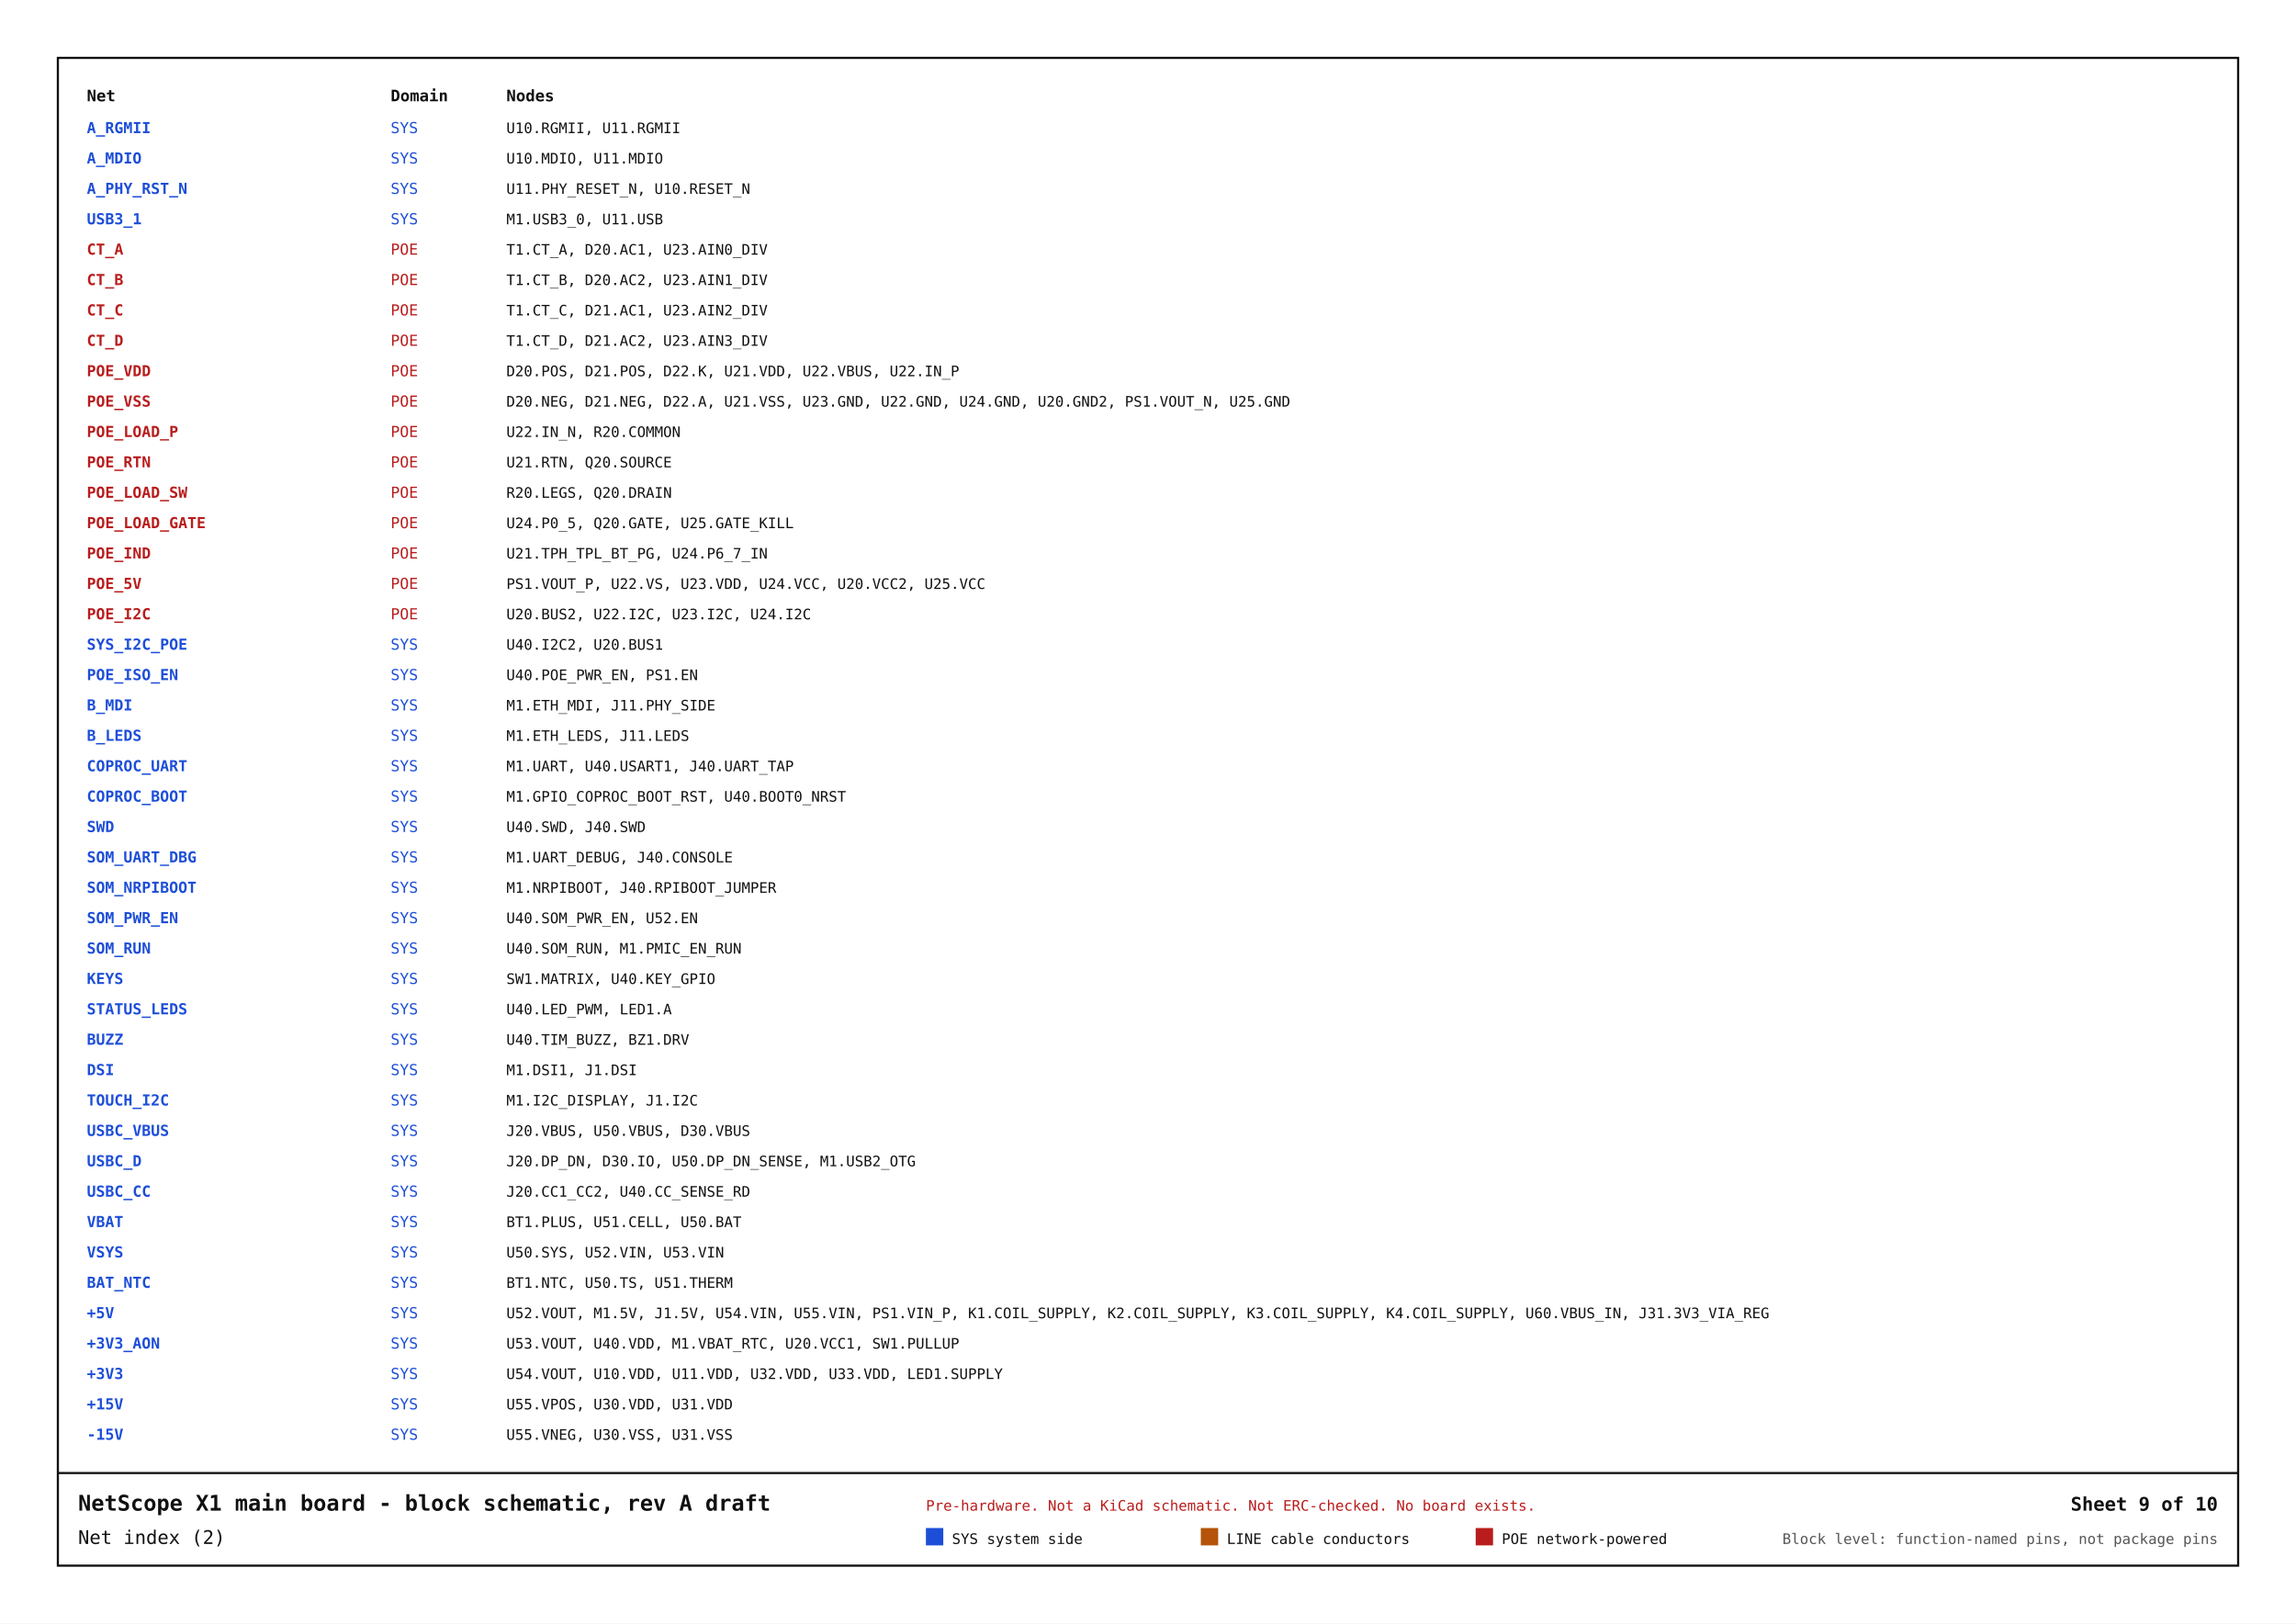
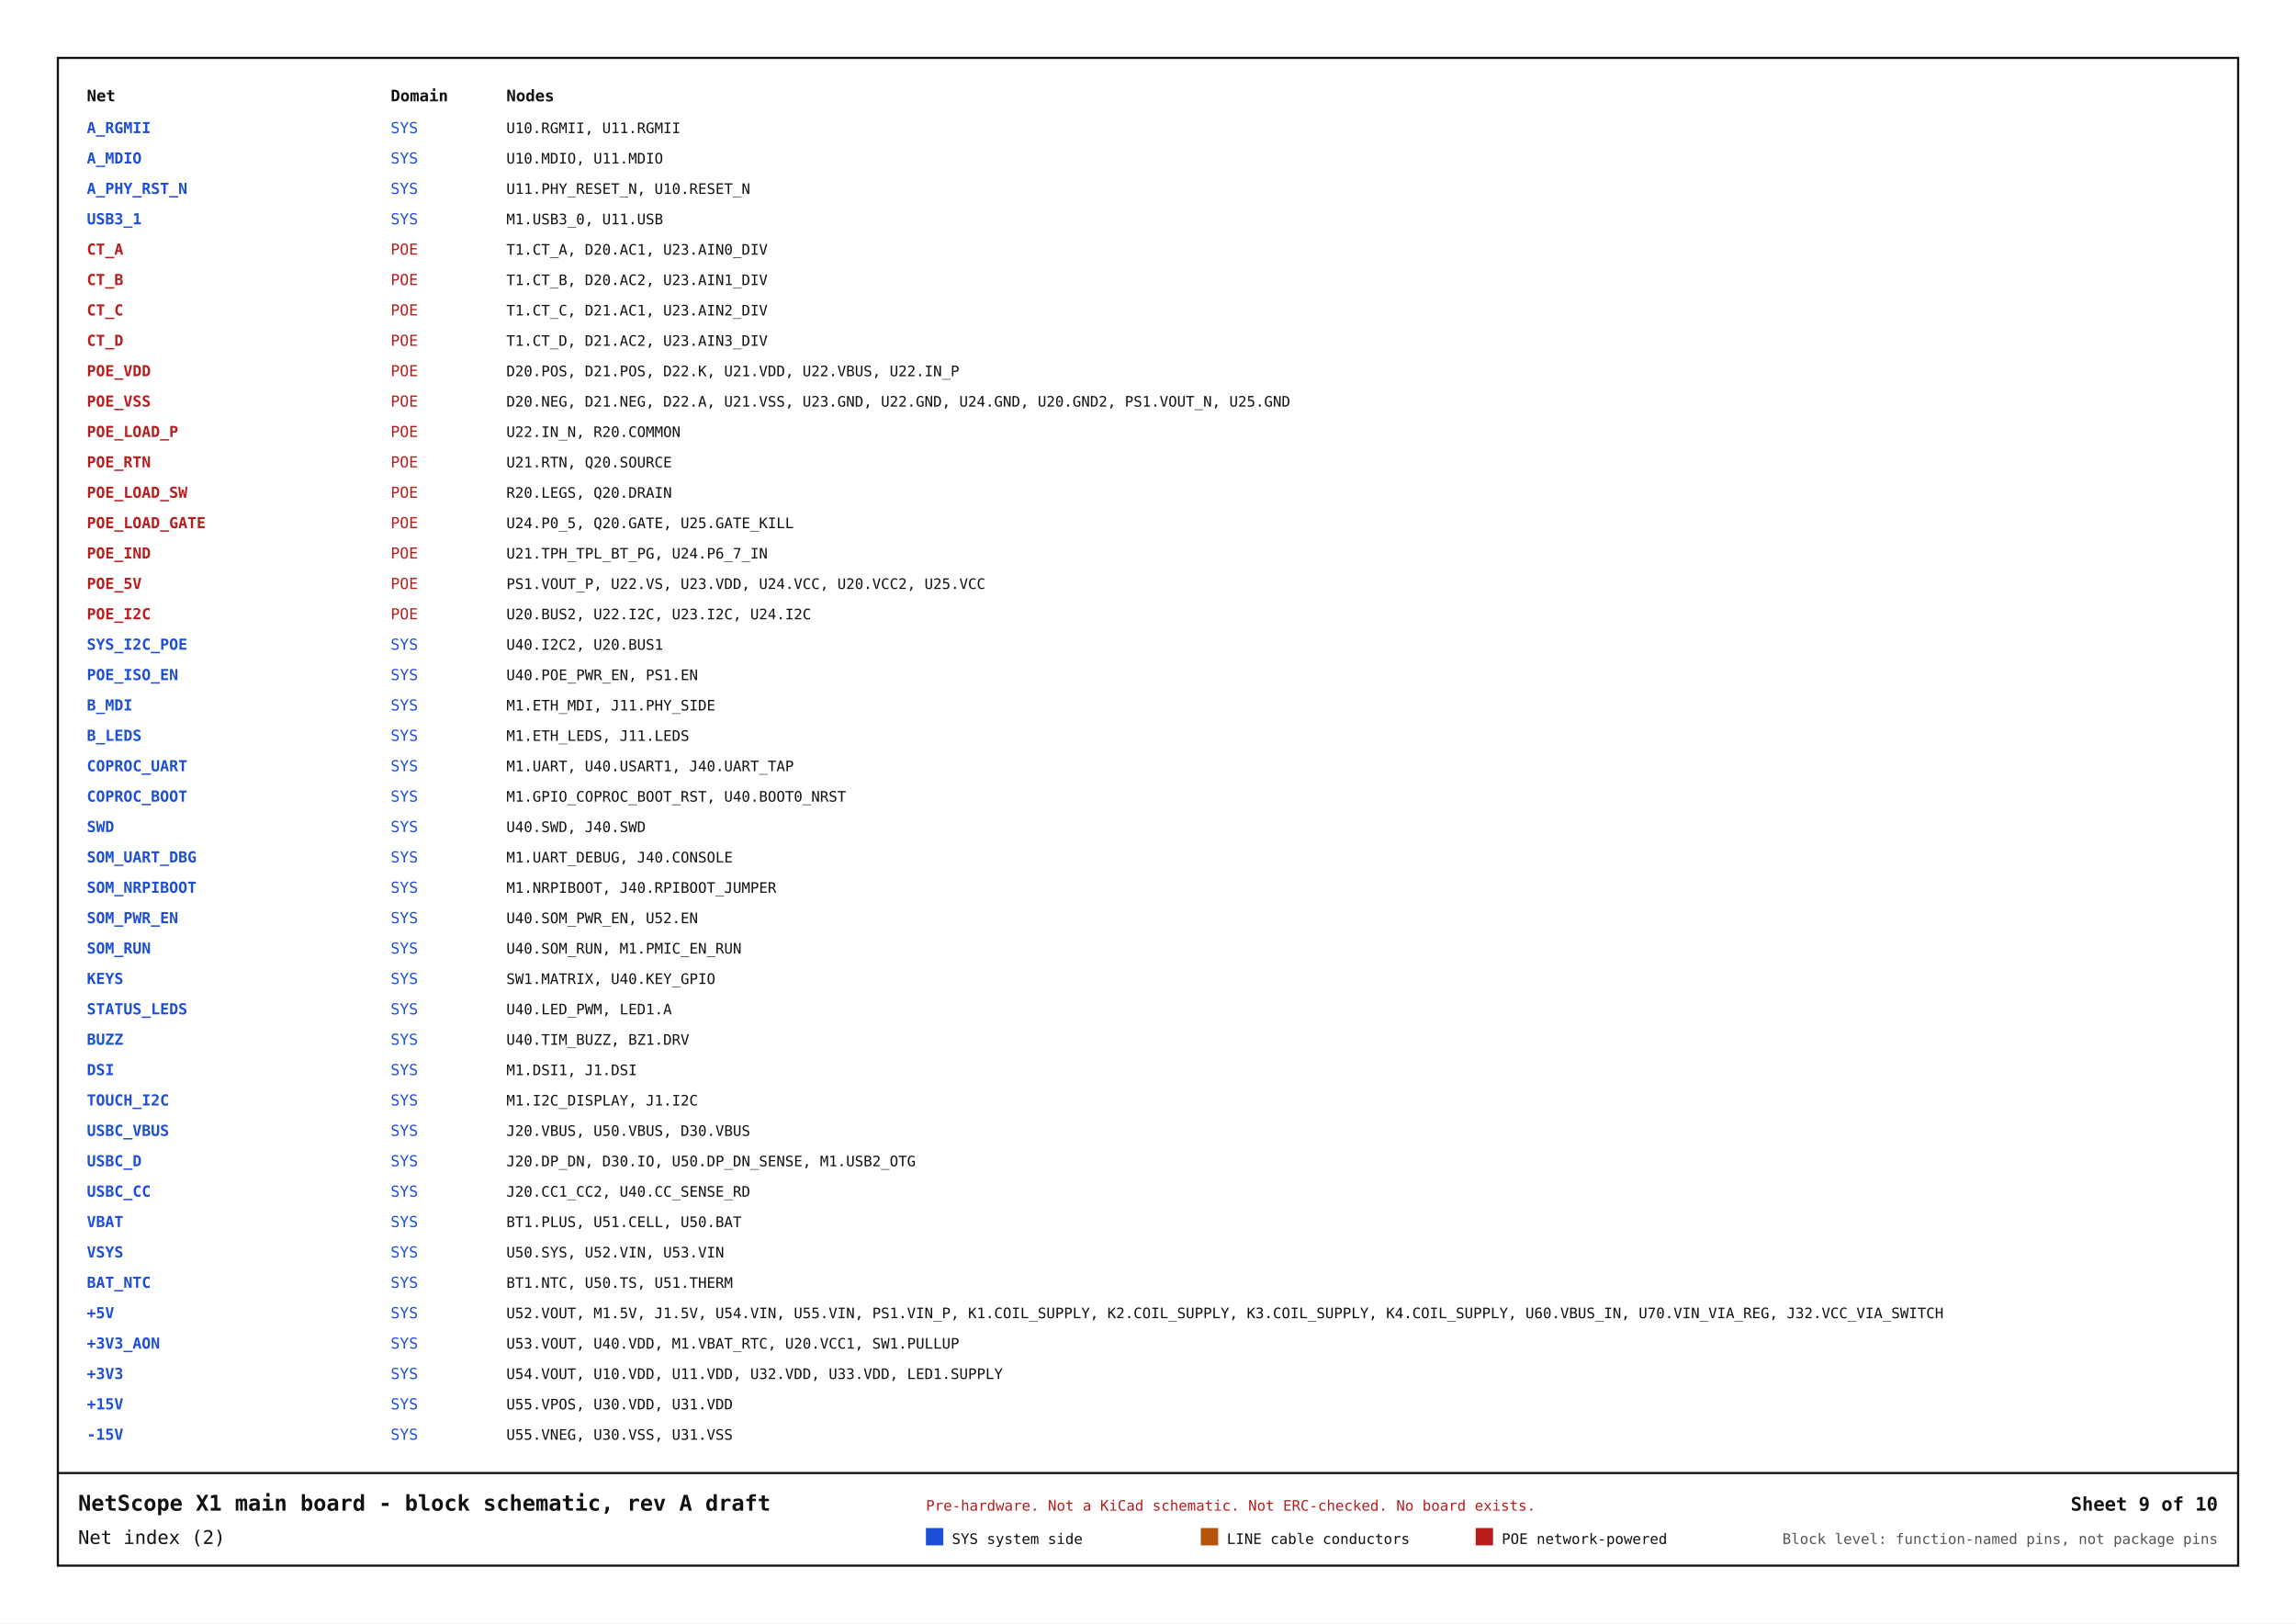
<svg xmlns="http://www.w3.org/2000/svg" viewBox="0 0 1587 1122" width="1587" height="1122">
  <rect width="1587" height="1122" fill="#fff" />
  <text x="60" y="70" font-size="11" fill="#111" text-anchor="start" font-weight="bold" font-family="DejaVu Sans Mono, Menlo, Consolas, monospace">Net</text>
  <text x="270" y="70" font-size="11" fill="#111" text-anchor="start" font-weight="bold" font-family="DejaVu Sans Mono, Menlo, Consolas, monospace">Domain</text>
  <text x="350" y="70" font-size="11" fill="#111" text-anchor="start" font-weight="bold" font-family="DejaVu Sans Mono, Menlo, Consolas, monospace">Nodes</text>
  <text x="60" y="92" font-size="10.5" fill="#1d4ed8" text-anchor="start" font-weight="bold" font-family="DejaVu Sans Mono, Menlo, Consolas, monospace">A_RGMII</text>
  <text x="270" y="92" font-size="10.5" fill="#1d4ed8" text-anchor="start" font-weight="normal" font-family="DejaVu Sans Mono, Menlo, Consolas, monospace">SYS</text>
  <text x="350" y="92" font-size="10" fill="#111" text-anchor="start" font-weight="normal" font-family="DejaVu Sans Mono, Menlo, Consolas, monospace">U10.RGMII, U11.RGMII</text>
  <text x="60" y="113" font-size="10.5" fill="#1d4ed8" text-anchor="start" font-weight="bold" font-family="DejaVu Sans Mono, Menlo, Consolas, monospace">A_MDIO</text>
  <text x="270" y="113" font-size="10.5" fill="#1d4ed8" text-anchor="start" font-weight="normal" font-family="DejaVu Sans Mono, Menlo, Consolas, monospace">SYS</text>
  <text x="350" y="113" font-size="10" fill="#111" text-anchor="start" font-weight="normal" font-family="DejaVu Sans Mono, Menlo, Consolas, monospace">U10.MDIO, U11.MDIO</text>
  <text x="60" y="134" font-size="10.5" fill="#1d4ed8" text-anchor="start" font-weight="bold" font-family="DejaVu Sans Mono, Menlo, Consolas, monospace">A_PHY_RST_N</text>
  <text x="270" y="134" font-size="10.5" fill="#1d4ed8" text-anchor="start" font-weight="normal" font-family="DejaVu Sans Mono, Menlo, Consolas, monospace">SYS</text>
  <text x="350" y="134" font-size="10" fill="#111" text-anchor="start" font-weight="normal" font-family="DejaVu Sans Mono, Menlo, Consolas, monospace">U11.PHY_RESET_N, U10.RESET_N</text>
  <text x="60" y="155" font-size="10.5" fill="#1d4ed8" text-anchor="start" font-weight="bold" font-family="DejaVu Sans Mono, Menlo, Consolas, monospace">USB3_1</text>
  <text x="270" y="155" font-size="10.5" fill="#1d4ed8" text-anchor="start" font-weight="normal" font-family="DejaVu Sans Mono, Menlo, Consolas, monospace">SYS</text>
  <text x="350" y="155" font-size="10" fill="#111" text-anchor="start" font-weight="normal" font-family="DejaVu Sans Mono, Menlo, Consolas, monospace">M1.USB3_0, U11.USB</text>
  <text x="60" y="176" font-size="10.5" fill="#b91c1c" text-anchor="start" font-weight="bold" font-family="DejaVu Sans Mono, Menlo, Consolas, monospace">CT_A</text>
  <text x="270" y="176" font-size="10.5" fill="#b91c1c" text-anchor="start" font-weight="normal" font-family="DejaVu Sans Mono, Menlo, Consolas, monospace">POE</text>
  <text x="350" y="176" font-size="10" fill="#111" text-anchor="start" font-weight="normal" font-family="DejaVu Sans Mono, Menlo, Consolas, monospace">T1.CT_A, D20.AC1, U23.AIN0_DIV</text>
  <text x="60" y="197" font-size="10.5" fill="#b91c1c" text-anchor="start" font-weight="bold" font-family="DejaVu Sans Mono, Menlo, Consolas, monospace">CT_B</text>
  <text x="270" y="197" font-size="10.5" fill="#b91c1c" text-anchor="start" font-weight="normal" font-family="DejaVu Sans Mono, Menlo, Consolas, monospace">POE</text>
  <text x="350" y="197" font-size="10" fill="#111" text-anchor="start" font-weight="normal" font-family="DejaVu Sans Mono, Menlo, Consolas, monospace">T1.CT_B, D20.AC2, U23.AIN1_DIV</text>
  <text x="60" y="218" font-size="10.5" fill="#b91c1c" text-anchor="start" font-weight="bold" font-family="DejaVu Sans Mono, Menlo, Consolas, monospace">CT_C</text>
  <text x="270" y="218" font-size="10.5" fill="#b91c1c" text-anchor="start" font-weight="normal" font-family="DejaVu Sans Mono, Menlo, Consolas, monospace">POE</text>
  <text x="350" y="218" font-size="10" fill="#111" text-anchor="start" font-weight="normal" font-family="DejaVu Sans Mono, Menlo, Consolas, monospace">T1.CT_C, D21.AC1, U23.AIN2_DIV</text>
  <text x="60" y="239" font-size="10.5" fill="#b91c1c" text-anchor="start" font-weight="bold" font-family="DejaVu Sans Mono, Menlo, Consolas, monospace">CT_D</text>
  <text x="270" y="239" font-size="10.5" fill="#b91c1c" text-anchor="start" font-weight="normal" font-family="DejaVu Sans Mono, Menlo, Consolas, monospace">POE</text>
  <text x="350" y="239" font-size="10" fill="#111" text-anchor="start" font-weight="normal" font-family="DejaVu Sans Mono, Menlo, Consolas, monospace">T1.CT_D, D21.AC2, U23.AIN3_DIV</text>
  <text x="60" y="260" font-size="10.5" fill="#b91c1c" text-anchor="start" font-weight="bold" font-family="DejaVu Sans Mono, Menlo, Consolas, monospace">POE_VDD</text>
  <text x="270" y="260" font-size="10.5" fill="#b91c1c" text-anchor="start" font-weight="normal" font-family="DejaVu Sans Mono, Menlo, Consolas, monospace">POE</text>
  <text x="350" y="260" font-size="10" fill="#111" text-anchor="start" font-weight="normal" font-family="DejaVu Sans Mono, Menlo, Consolas, monospace">D20.POS, D21.POS, D22.K, U21.VDD, U22.VBUS, U22.IN_P</text>
  <text x="60" y="281" font-size="10.5" fill="#b91c1c" text-anchor="start" font-weight="bold" font-family="DejaVu Sans Mono, Menlo, Consolas, monospace">POE_VSS</text>
  <text x="270" y="281" font-size="10.5" fill="#b91c1c" text-anchor="start" font-weight="normal" font-family="DejaVu Sans Mono, Menlo, Consolas, monospace">POE</text>
  <text x="350" y="281" font-size="10" fill="#111" text-anchor="start" font-weight="normal" font-family="DejaVu Sans Mono, Menlo, Consolas, monospace">D20.NEG, D21.NEG, D22.A, U21.VSS, U23.GND, U22.GND, U24.GND, U20.GND2, PS1.VOUT_N, U25.GND</text>
  <text x="60" y="302" font-size="10.5" fill="#b91c1c" text-anchor="start" font-weight="bold" font-family="DejaVu Sans Mono, Menlo, Consolas, monospace">POE_LOAD_P</text>
  <text x="270" y="302" font-size="10.5" fill="#b91c1c" text-anchor="start" font-weight="normal" font-family="DejaVu Sans Mono, Menlo, Consolas, monospace">POE</text>
  <text x="350" y="302" font-size="10" fill="#111" text-anchor="start" font-weight="normal" font-family="DejaVu Sans Mono, Menlo, Consolas, monospace">U22.IN_N, R20.COMMON</text>
  <text x="60" y="323" font-size="10.5" fill="#b91c1c" text-anchor="start" font-weight="bold" font-family="DejaVu Sans Mono, Menlo, Consolas, monospace">POE_RTN</text>
  <text x="270" y="323" font-size="10.5" fill="#b91c1c" text-anchor="start" font-weight="normal" font-family="DejaVu Sans Mono, Menlo, Consolas, monospace">POE</text>
  <text x="350" y="323" font-size="10" fill="#111" text-anchor="start" font-weight="normal" font-family="DejaVu Sans Mono, Menlo, Consolas, monospace">U21.RTN, Q20.SOURCE</text>
  <text x="60" y="344" font-size="10.5" fill="#b91c1c" text-anchor="start" font-weight="bold" font-family="DejaVu Sans Mono, Menlo, Consolas, monospace">POE_LOAD_SW</text>
  <text x="270" y="344" font-size="10.5" fill="#b91c1c" text-anchor="start" font-weight="normal" font-family="DejaVu Sans Mono, Menlo, Consolas, monospace">POE</text>
  <text x="350" y="344" font-size="10" fill="#111" text-anchor="start" font-weight="normal" font-family="DejaVu Sans Mono, Menlo, Consolas, monospace">R20.LEGS, Q20.DRAIN</text>
  <text x="60" y="365" font-size="10.5" fill="#b91c1c" text-anchor="start" font-weight="bold" font-family="DejaVu Sans Mono, Menlo, Consolas, monospace">POE_LOAD_GATE</text>
  <text x="270" y="365" font-size="10.5" fill="#b91c1c" text-anchor="start" font-weight="normal" font-family="DejaVu Sans Mono, Menlo, Consolas, monospace">POE</text>
  <text x="350" y="365" font-size="10" fill="#111" text-anchor="start" font-weight="normal" font-family="DejaVu Sans Mono, Menlo, Consolas, monospace">U24.P0_5, Q20.GATE, U25.GATE_KILL</text>
  <text x="60" y="386" font-size="10.5" fill="#b91c1c" text-anchor="start" font-weight="bold" font-family="DejaVu Sans Mono, Menlo, Consolas, monospace">POE_IND</text>
  <text x="270" y="386" font-size="10.5" fill="#b91c1c" text-anchor="start" font-weight="normal" font-family="DejaVu Sans Mono, Menlo, Consolas, monospace">POE</text>
  <text x="350" y="386" font-size="10" fill="#111" text-anchor="start" font-weight="normal" font-family="DejaVu Sans Mono, Menlo, Consolas, monospace">U21.TPH_TPL_BT_PG, U24.P6_7_IN</text>
  <text x="60" y="407" font-size="10.5" fill="#b91c1c" text-anchor="start" font-weight="bold" font-family="DejaVu Sans Mono, Menlo, Consolas, monospace">POE_5V</text>
  <text x="270" y="407" font-size="10.5" fill="#b91c1c" text-anchor="start" font-weight="normal" font-family="DejaVu Sans Mono, Menlo, Consolas, monospace">POE</text>
  <text x="350" y="407" font-size="10" fill="#111" text-anchor="start" font-weight="normal" font-family="DejaVu Sans Mono, Menlo, Consolas, monospace">PS1.VOUT_P, U22.VS, U23.VDD, U24.VCC, U20.VCC2, U25.VCC</text>
  <text x="60" y="428" font-size="10.5" fill="#b91c1c" text-anchor="start" font-weight="bold" font-family="DejaVu Sans Mono, Menlo, Consolas, monospace">POE_I2C</text>
  <text x="270" y="428" font-size="10.5" fill="#b91c1c" text-anchor="start" font-weight="normal" font-family="DejaVu Sans Mono, Menlo, Consolas, monospace">POE</text>
  <text x="350" y="428" font-size="10" fill="#111" text-anchor="start" font-weight="normal" font-family="DejaVu Sans Mono, Menlo, Consolas, monospace">U20.BUS2, U22.I2C, U23.I2C, U24.I2C</text>
  <text x="60" y="449" font-size="10.5" fill="#1d4ed8" text-anchor="start" font-weight="bold" font-family="DejaVu Sans Mono, Menlo, Consolas, monospace">SYS_I2C_POE</text>
  <text x="270" y="449" font-size="10.5" fill="#1d4ed8" text-anchor="start" font-weight="normal" font-family="DejaVu Sans Mono, Menlo, Consolas, monospace">SYS</text>
  <text x="350" y="449" font-size="10" fill="#111" text-anchor="start" font-weight="normal" font-family="DejaVu Sans Mono, Menlo, Consolas, monospace">U40.I2C2, U20.BUS1</text>
  <text x="60" y="470" font-size="10.5" fill="#1d4ed8" text-anchor="start" font-weight="bold" font-family="DejaVu Sans Mono, Menlo, Consolas, monospace">POE_ISO_EN</text>
  <text x="270" y="470" font-size="10.5" fill="#1d4ed8" text-anchor="start" font-weight="normal" font-family="DejaVu Sans Mono, Menlo, Consolas, monospace">SYS</text>
  <text x="350" y="470" font-size="10" fill="#111" text-anchor="start" font-weight="normal" font-family="DejaVu Sans Mono, Menlo, Consolas, monospace">U40.POE_PWR_EN, PS1.EN</text>
  <text x="60" y="491" font-size="10.5" fill="#1d4ed8" text-anchor="start" font-weight="bold" font-family="DejaVu Sans Mono, Menlo, Consolas, monospace">B_MDI</text>
  <text x="270" y="491" font-size="10.5" fill="#1d4ed8" text-anchor="start" font-weight="normal" font-family="DejaVu Sans Mono, Menlo, Consolas, monospace">SYS</text>
  <text x="350" y="491" font-size="10" fill="#111" text-anchor="start" font-weight="normal" font-family="DejaVu Sans Mono, Menlo, Consolas, monospace">M1.ETH_MDI, J11.PHY_SIDE</text>
  <text x="60" y="512" font-size="10.5" fill="#1d4ed8" text-anchor="start" font-weight="bold" font-family="DejaVu Sans Mono, Menlo, Consolas, monospace">B_LEDS</text>
  <text x="270" y="512" font-size="10.5" fill="#1d4ed8" text-anchor="start" font-weight="normal" font-family="DejaVu Sans Mono, Menlo, Consolas, monospace">SYS</text>
  <text x="350" y="512" font-size="10" fill="#111" text-anchor="start" font-weight="normal" font-family="DejaVu Sans Mono, Menlo, Consolas, monospace">M1.ETH_LEDS, J11.LEDS</text>
  <text x="60" y="533" font-size="10.5" fill="#1d4ed8" text-anchor="start" font-weight="bold" font-family="DejaVu Sans Mono, Menlo, Consolas, monospace">COPROC_UART</text>
  <text x="270" y="533" font-size="10.5" fill="#1d4ed8" text-anchor="start" font-weight="normal" font-family="DejaVu Sans Mono, Menlo, Consolas, monospace">SYS</text>
  <text x="350" y="533" font-size="10" fill="#111" text-anchor="start" font-weight="normal" font-family="DejaVu Sans Mono, Menlo, Consolas, monospace">M1.UART, U40.USART1, J40.UART_TAP</text>
  <text x="60" y="554" font-size="10.5" fill="#1d4ed8" text-anchor="start" font-weight="bold" font-family="DejaVu Sans Mono, Menlo, Consolas, monospace">COPROC_BOOT</text>
  <text x="270" y="554" font-size="10.5" fill="#1d4ed8" text-anchor="start" font-weight="normal" font-family="DejaVu Sans Mono, Menlo, Consolas, monospace">SYS</text>
  <text x="350" y="554" font-size="10" fill="#111" text-anchor="start" font-weight="normal" font-family="DejaVu Sans Mono, Menlo, Consolas, monospace">M1.GPIO_COPROC_BOOT_RST, U40.BOOT0_NRST</text>
  <text x="60" y="575" font-size="10.5" fill="#1d4ed8" text-anchor="start" font-weight="bold" font-family="DejaVu Sans Mono, Menlo, Consolas, monospace">SWD</text>
  <text x="270" y="575" font-size="10.5" fill="#1d4ed8" text-anchor="start" font-weight="normal" font-family="DejaVu Sans Mono, Menlo, Consolas, monospace">SYS</text>
  <text x="350" y="575" font-size="10" fill="#111" text-anchor="start" font-weight="normal" font-family="DejaVu Sans Mono, Menlo, Consolas, monospace">U40.SWD, J40.SWD</text>
  <text x="60" y="596" font-size="10.5" fill="#1d4ed8" text-anchor="start" font-weight="bold" font-family="DejaVu Sans Mono, Menlo, Consolas, monospace">SOM_UART_DBG</text>
  <text x="270" y="596" font-size="10.5" fill="#1d4ed8" text-anchor="start" font-weight="normal" font-family="DejaVu Sans Mono, Menlo, Consolas, monospace">SYS</text>
  <text x="350" y="596" font-size="10" fill="#111" text-anchor="start" font-weight="normal" font-family="DejaVu Sans Mono, Menlo, Consolas, monospace">M1.UART_DEBUG, J40.CONSOLE</text>
  <text x="60" y="617" font-size="10.5" fill="#1d4ed8" text-anchor="start" font-weight="bold" font-family="DejaVu Sans Mono, Menlo, Consolas, monospace">SOM_NRPIBOOT</text>
  <text x="270" y="617" font-size="10.5" fill="#1d4ed8" text-anchor="start" font-weight="normal" font-family="DejaVu Sans Mono, Menlo, Consolas, monospace">SYS</text>
  <text x="350" y="617" font-size="10" fill="#111" text-anchor="start" font-weight="normal" font-family="DejaVu Sans Mono, Menlo, Consolas, monospace">M1.NRPIBOOT, J40.RPIBOOT_JUMPER</text>
  <text x="60" y="638" font-size="10.5" fill="#1d4ed8" text-anchor="start" font-weight="bold" font-family="DejaVu Sans Mono, Menlo, Consolas, monospace">SOM_PWR_EN</text>
  <text x="270" y="638" font-size="10.5" fill="#1d4ed8" text-anchor="start" font-weight="normal" font-family="DejaVu Sans Mono, Menlo, Consolas, monospace">SYS</text>
  <text x="350" y="638" font-size="10" fill="#111" text-anchor="start" font-weight="normal" font-family="DejaVu Sans Mono, Menlo, Consolas, monospace">U40.SOM_PWR_EN, U52.EN</text>
  <text x="60" y="659" font-size="10.5" fill="#1d4ed8" text-anchor="start" font-weight="bold" font-family="DejaVu Sans Mono, Menlo, Consolas, monospace">SOM_RUN</text>
  <text x="270" y="659" font-size="10.5" fill="#1d4ed8" text-anchor="start" font-weight="normal" font-family="DejaVu Sans Mono, Menlo, Consolas, monospace">SYS</text>
  <text x="350" y="659" font-size="10" fill="#111" text-anchor="start" font-weight="normal" font-family="DejaVu Sans Mono, Menlo, Consolas, monospace">U40.SOM_RUN, M1.PMIC_EN_RUN</text>
  <text x="60" y="680" font-size="10.5" fill="#1d4ed8" text-anchor="start" font-weight="bold" font-family="DejaVu Sans Mono, Menlo, Consolas, monospace">KEYS</text>
  <text x="270" y="680" font-size="10.5" fill="#1d4ed8" text-anchor="start" font-weight="normal" font-family="DejaVu Sans Mono, Menlo, Consolas, monospace">SYS</text>
  <text x="350" y="680" font-size="10" fill="#111" text-anchor="start" font-weight="normal" font-family="DejaVu Sans Mono, Menlo, Consolas, monospace">SW1.MATRIX, U40.KEY_GPIO</text>
  <text x="60" y="701" font-size="10.5" fill="#1d4ed8" text-anchor="start" font-weight="bold" font-family="DejaVu Sans Mono, Menlo, Consolas, monospace">STATUS_LEDS</text>
  <text x="270" y="701" font-size="10.5" fill="#1d4ed8" text-anchor="start" font-weight="normal" font-family="DejaVu Sans Mono, Menlo, Consolas, monospace">SYS</text>
  <text x="350" y="701" font-size="10" fill="#111" text-anchor="start" font-weight="normal" font-family="DejaVu Sans Mono, Menlo, Consolas, monospace">U40.LED_PWM, LED1.A</text>
  <text x="60" y="722" font-size="10.5" fill="#1d4ed8" text-anchor="start" font-weight="bold" font-family="DejaVu Sans Mono, Menlo, Consolas, monospace">BUZZ</text>
  <text x="270" y="722" font-size="10.5" fill="#1d4ed8" text-anchor="start" font-weight="normal" font-family="DejaVu Sans Mono, Menlo, Consolas, monospace">SYS</text>
  <text x="350" y="722" font-size="10" fill="#111" text-anchor="start" font-weight="normal" font-family="DejaVu Sans Mono, Menlo, Consolas, monospace">U40.TIM_BUZZ, BZ1.DRV</text>
  <text x="60" y="743" font-size="10.5" fill="#1d4ed8" text-anchor="start" font-weight="bold" font-family="DejaVu Sans Mono, Menlo, Consolas, monospace">DSI</text>
  <text x="270" y="743" font-size="10.5" fill="#1d4ed8" text-anchor="start" font-weight="normal" font-family="DejaVu Sans Mono, Menlo, Consolas, monospace">SYS</text>
  <text x="350" y="743" font-size="10" fill="#111" text-anchor="start" font-weight="normal" font-family="DejaVu Sans Mono, Menlo, Consolas, monospace">M1.DSI1, J1.DSI</text>
  <text x="60" y="764" font-size="10.5" fill="#1d4ed8" text-anchor="start" font-weight="bold" font-family="DejaVu Sans Mono, Menlo, Consolas, monospace">TOUCH_I2C</text>
  <text x="270" y="764" font-size="10.5" fill="#1d4ed8" text-anchor="start" font-weight="normal" font-family="DejaVu Sans Mono, Menlo, Consolas, monospace">SYS</text>
  <text x="350" y="764" font-size="10" fill="#111" text-anchor="start" font-weight="normal" font-family="DejaVu Sans Mono, Menlo, Consolas, monospace">M1.I2C_DISPLAY, J1.I2C</text>
  <text x="60" y="785" font-size="10.5" fill="#1d4ed8" text-anchor="start" font-weight="bold" font-family="DejaVu Sans Mono, Menlo, Consolas, monospace">USBC_VBUS</text>
  <text x="270" y="785" font-size="10.5" fill="#1d4ed8" text-anchor="start" font-weight="normal" font-family="DejaVu Sans Mono, Menlo, Consolas, monospace">SYS</text>
  <text x="350" y="785" font-size="10" fill="#111" text-anchor="start" font-weight="normal" font-family="DejaVu Sans Mono, Menlo, Consolas, monospace">J20.VBUS, U50.VBUS, D30.VBUS</text>
  <text x="60" y="806" font-size="10.5" fill="#1d4ed8" text-anchor="start" font-weight="bold" font-family="DejaVu Sans Mono, Menlo, Consolas, monospace">USBC_D</text>
  <text x="270" y="806" font-size="10.5" fill="#1d4ed8" text-anchor="start" font-weight="normal" font-family="DejaVu Sans Mono, Menlo, Consolas, monospace">SYS</text>
  <text x="350" y="806" font-size="10" fill="#111" text-anchor="start" font-weight="normal" font-family="DejaVu Sans Mono, Menlo, Consolas, monospace">J20.DP_DN, D30.IO, U50.DP_DN_SENSE, M1.USB2_OTG</text>
  <text x="60" y="827" font-size="10.5" fill="#1d4ed8" text-anchor="start" font-weight="bold" font-family="DejaVu Sans Mono, Menlo, Consolas, monospace">USBC_CC</text>
  <text x="270" y="827" font-size="10.5" fill="#1d4ed8" text-anchor="start" font-weight="normal" font-family="DejaVu Sans Mono, Menlo, Consolas, monospace">SYS</text>
  <text x="350" y="827" font-size="10" fill="#111" text-anchor="start" font-weight="normal" font-family="DejaVu Sans Mono, Menlo, Consolas, monospace">J20.CC1_CC2, U40.CC_SENSE_RD</text>
  <text x="60" y="848" font-size="10.5" fill="#1d4ed8" text-anchor="start" font-weight="bold" font-family="DejaVu Sans Mono, Menlo, Consolas, monospace">VBAT</text>
  <text x="270" y="848" font-size="10.5" fill="#1d4ed8" text-anchor="start" font-weight="normal" font-family="DejaVu Sans Mono, Menlo, Consolas, monospace">SYS</text>
  <text x="350" y="848" font-size="10" fill="#111" text-anchor="start" font-weight="normal" font-family="DejaVu Sans Mono, Menlo, Consolas, monospace">BT1.PLUS, U51.CELL, U50.BAT</text>
  <text x="60" y="869" font-size="10.5" fill="#1d4ed8" text-anchor="start" font-weight="bold" font-family="DejaVu Sans Mono, Menlo, Consolas, monospace">VSYS</text>
  <text x="270" y="869" font-size="10.5" fill="#1d4ed8" text-anchor="start" font-weight="normal" font-family="DejaVu Sans Mono, Menlo, Consolas, monospace">SYS</text>
  <text x="350" y="869" font-size="10" fill="#111" text-anchor="start" font-weight="normal" font-family="DejaVu Sans Mono, Menlo, Consolas, monospace">U50.SYS, U52.VIN, U53.VIN</text>
  <text x="60" y="890" font-size="10.5" fill="#1d4ed8" text-anchor="start" font-weight="bold" font-family="DejaVu Sans Mono, Menlo, Consolas, monospace">BAT_NTC</text>
  <text x="270" y="890" font-size="10.5" fill="#1d4ed8" text-anchor="start" font-weight="normal" font-family="DejaVu Sans Mono, Menlo, Consolas, monospace">SYS</text>
  <text x="350" y="890" font-size="10" fill="#111" text-anchor="start" font-weight="normal" font-family="DejaVu Sans Mono, Menlo, Consolas, monospace">BT1.NTC, U50.TS, U51.THERM</text>
  <text x="60" y="911" font-size="10.5" fill="#1d4ed8" text-anchor="start" font-weight="bold" font-family="DejaVu Sans Mono, Menlo, Consolas, monospace">+5V</text>
  <text x="270" y="911" font-size="10.5" fill="#1d4ed8" text-anchor="start" font-weight="normal" font-family="DejaVu Sans Mono, Menlo, Consolas, monospace">SYS</text>
-   <text x="350" y="911" font-size="10" fill="#111" text-anchor="start" font-weight="normal" font-family="DejaVu Sans Mono, Menlo, Consolas, monospace">U52.VOUT, M1.5V, J1.5V, U54.VIN, U55.VIN, PS1.VIN_P, K1.COIL_SUPPLY, K2.COIL_SUPPLY, K3.COIL_SUPPLY, K4.COIL_SUPPLY, U60.VBUS_IN, J31.3V3_VIA_REG</text>
+   <text x="350" y="911" font-size="10" fill="#111" text-anchor="start" font-weight="normal" font-family="DejaVu Sans Mono, Menlo, Consolas, monospace">U52.VOUT, M1.5V, J1.5V, U54.VIN, U55.VIN, PS1.VIN_P, K1.COIL_SUPPLY, K2.COIL_SUPPLY, K3.COIL_SUPPLY, K4.COIL_SUPPLY, U60.VBUS_IN, U70.VIN_VIA_REG, J32.VCC_VIA_SWITCH</text>
  <text x="60" y="932" font-size="10.5" fill="#1d4ed8" text-anchor="start" font-weight="bold" font-family="DejaVu Sans Mono, Menlo, Consolas, monospace">+3V3_AON</text>
  <text x="270" y="932" font-size="10.5" fill="#1d4ed8" text-anchor="start" font-weight="normal" font-family="DejaVu Sans Mono, Menlo, Consolas, monospace">SYS</text>
  <text x="350" y="932" font-size="10" fill="#111" text-anchor="start" font-weight="normal" font-family="DejaVu Sans Mono, Menlo, Consolas, monospace">U53.VOUT, U40.VDD, M1.VBAT_RTC, U20.VCC1, SW1.PULLUP</text>
  <text x="60" y="953" font-size="10.5" fill="#1d4ed8" text-anchor="start" font-weight="bold" font-family="DejaVu Sans Mono, Menlo, Consolas, monospace">+3V3</text>
  <text x="270" y="953" font-size="10.5" fill="#1d4ed8" text-anchor="start" font-weight="normal" font-family="DejaVu Sans Mono, Menlo, Consolas, monospace">SYS</text>
  <text x="350" y="953" font-size="10" fill="#111" text-anchor="start" font-weight="normal" font-family="DejaVu Sans Mono, Menlo, Consolas, monospace">U54.VOUT, U10.VDD, U11.VDD, U32.VDD, U33.VDD, LED1.SUPPLY</text>
  <text x="60" y="974" font-size="10.5" fill="#1d4ed8" text-anchor="start" font-weight="bold" font-family="DejaVu Sans Mono, Menlo, Consolas, monospace">+15V</text>
  <text x="270" y="974" font-size="10.5" fill="#1d4ed8" text-anchor="start" font-weight="normal" font-family="DejaVu Sans Mono, Menlo, Consolas, monospace">SYS</text>
  <text x="350" y="974" font-size="10" fill="#111" text-anchor="start" font-weight="normal" font-family="DejaVu Sans Mono, Menlo, Consolas, monospace">U55.VPOS, U30.VDD, U31.VDD</text>
  <text x="60" y="995" font-size="10.5" fill="#1d4ed8" text-anchor="start" font-weight="bold" font-family="DejaVu Sans Mono, Menlo, Consolas, monospace">-15V</text>
  <text x="270" y="995" font-size="10.5" fill="#1d4ed8" text-anchor="start" font-weight="normal" font-family="DejaVu Sans Mono, Menlo, Consolas, monospace">SYS</text>
  <text x="350" y="995" font-size="10" fill="#111" text-anchor="start" font-weight="normal" font-family="DejaVu Sans Mono, Menlo, Consolas, monospace">U55.VNEG, U30.VSS, U31.VSS</text>
  <rect x="40" y="40" width="1507" height="1042" fill="none" stroke="#111" stroke-width="1.5" />
  <line x1="40" y1="1018" x2="1547" y2="1018" stroke="#111" stroke-width="1.5" />
  <text x="54" y="1044" font-size="15" fill="#111" text-anchor="start" font-weight="bold" font-family="DejaVu Sans Mono, Menlo, Consolas, monospace">NetScope X1 main board - block schematic, rev A draft</text>
  <text x="54" y="1067" font-size="13" fill="#111" text-anchor="start" font-weight="normal" font-family="DejaVu Sans Mono, Menlo, Consolas, monospace">Net index (2)</text>
  <text x="640" y="1044" font-size="10" fill="#b91c1c" text-anchor="start" font-weight="normal" font-family="DejaVu Sans Mono, Menlo, Consolas, monospace">Pre-hardware. Not a KiCad schematic. Not ERC-checked. No board exists.</text>
  <rect x="640" y="1056" width="12" height="12" fill="#1d4ed8" />
  <text x="658" y="1067" font-size="10" fill="#111" text-anchor="start" font-weight="normal" font-family="DejaVu Sans Mono, Menlo, Consolas, monospace">SYS  system side</text>
  <rect x="830" y="1056" width="12" height="12" fill="#b45309" />
  <text x="848" y="1067" font-size="10" fill="#111" text-anchor="start" font-weight="normal" font-family="DejaVu Sans Mono, Menlo, Consolas, monospace">LINE  cable conductors</text>
  <rect x="1020" y="1056" width="12" height="12" fill="#b91c1c" />
  <text x="1038" y="1067" font-size="10" fill="#111" text-anchor="start" font-weight="normal" font-family="DejaVu Sans Mono, Menlo, Consolas, monospace">POE  network-powered</text>
  <text x="1533" y="1044" font-size="13" fill="#111" text-anchor="end" font-weight="bold" font-family="DejaVu Sans Mono, Menlo, Consolas, monospace">Sheet 9 of 10</text>
  <text x="1533" y="1067" font-size="10" fill="#555" text-anchor="end" font-weight="normal" font-family="DejaVu Sans Mono, Menlo, Consolas, monospace">Block level: function-named pins, not package pins</text>
</svg>
